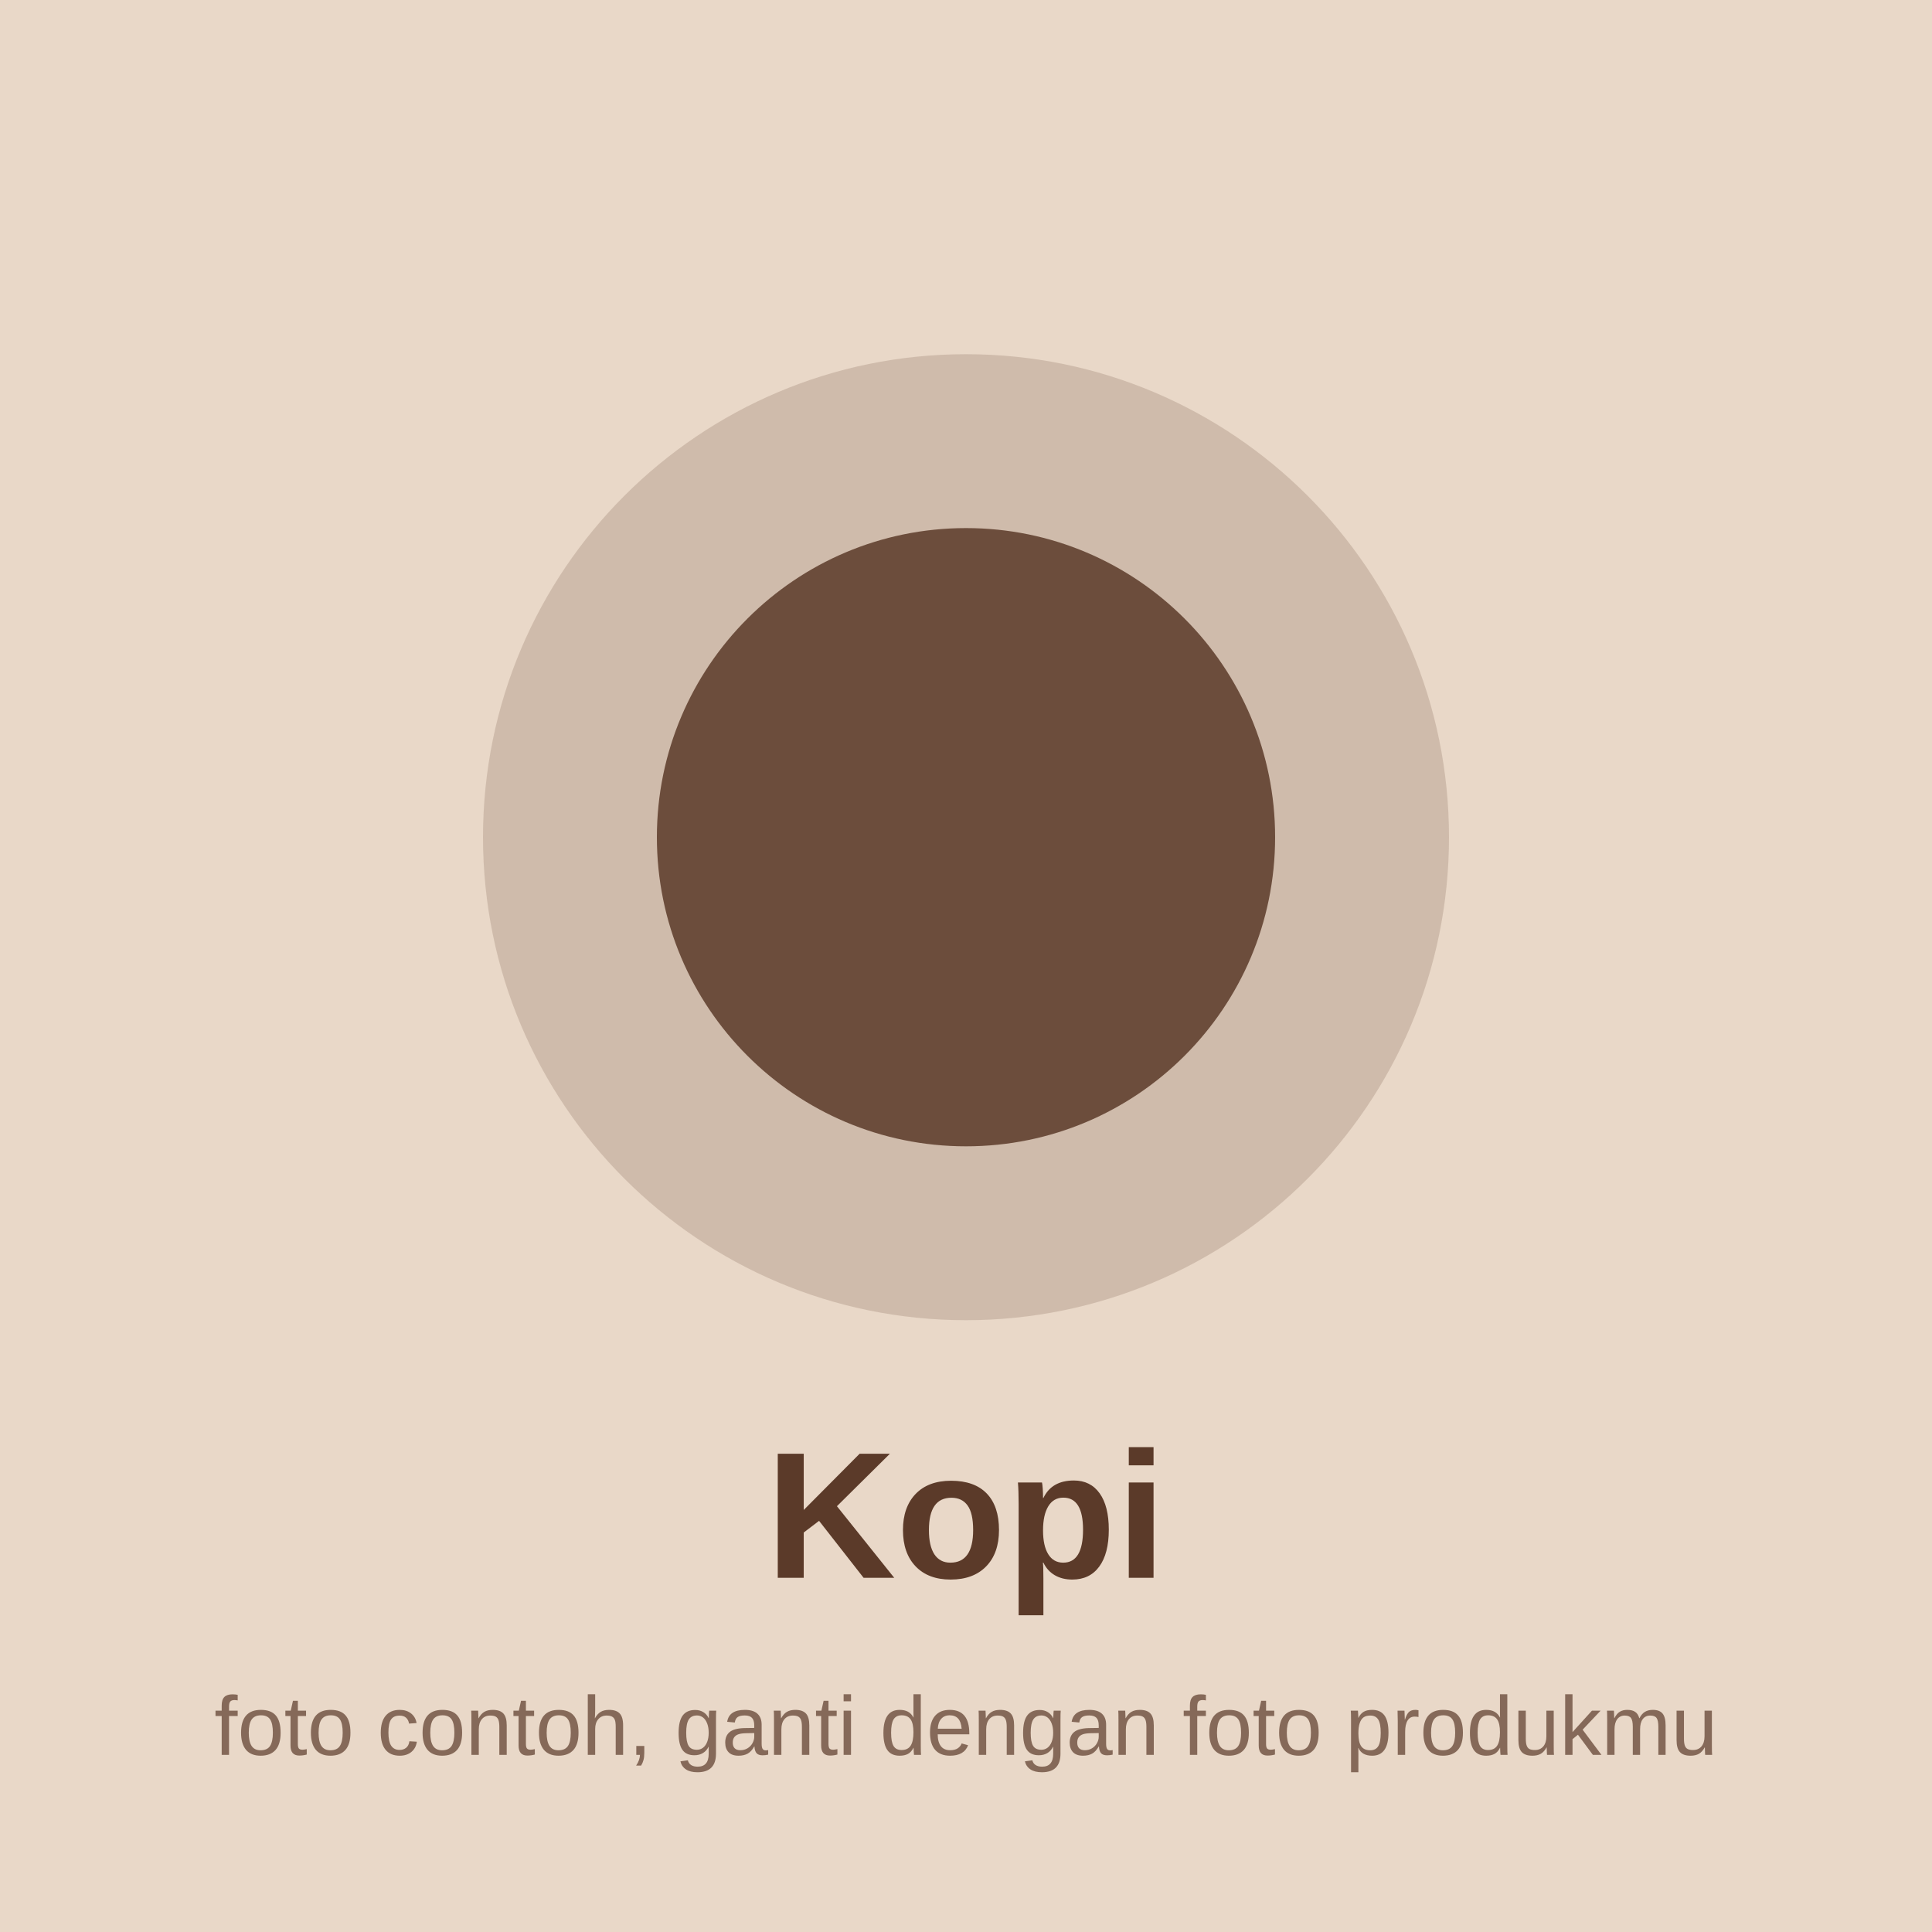
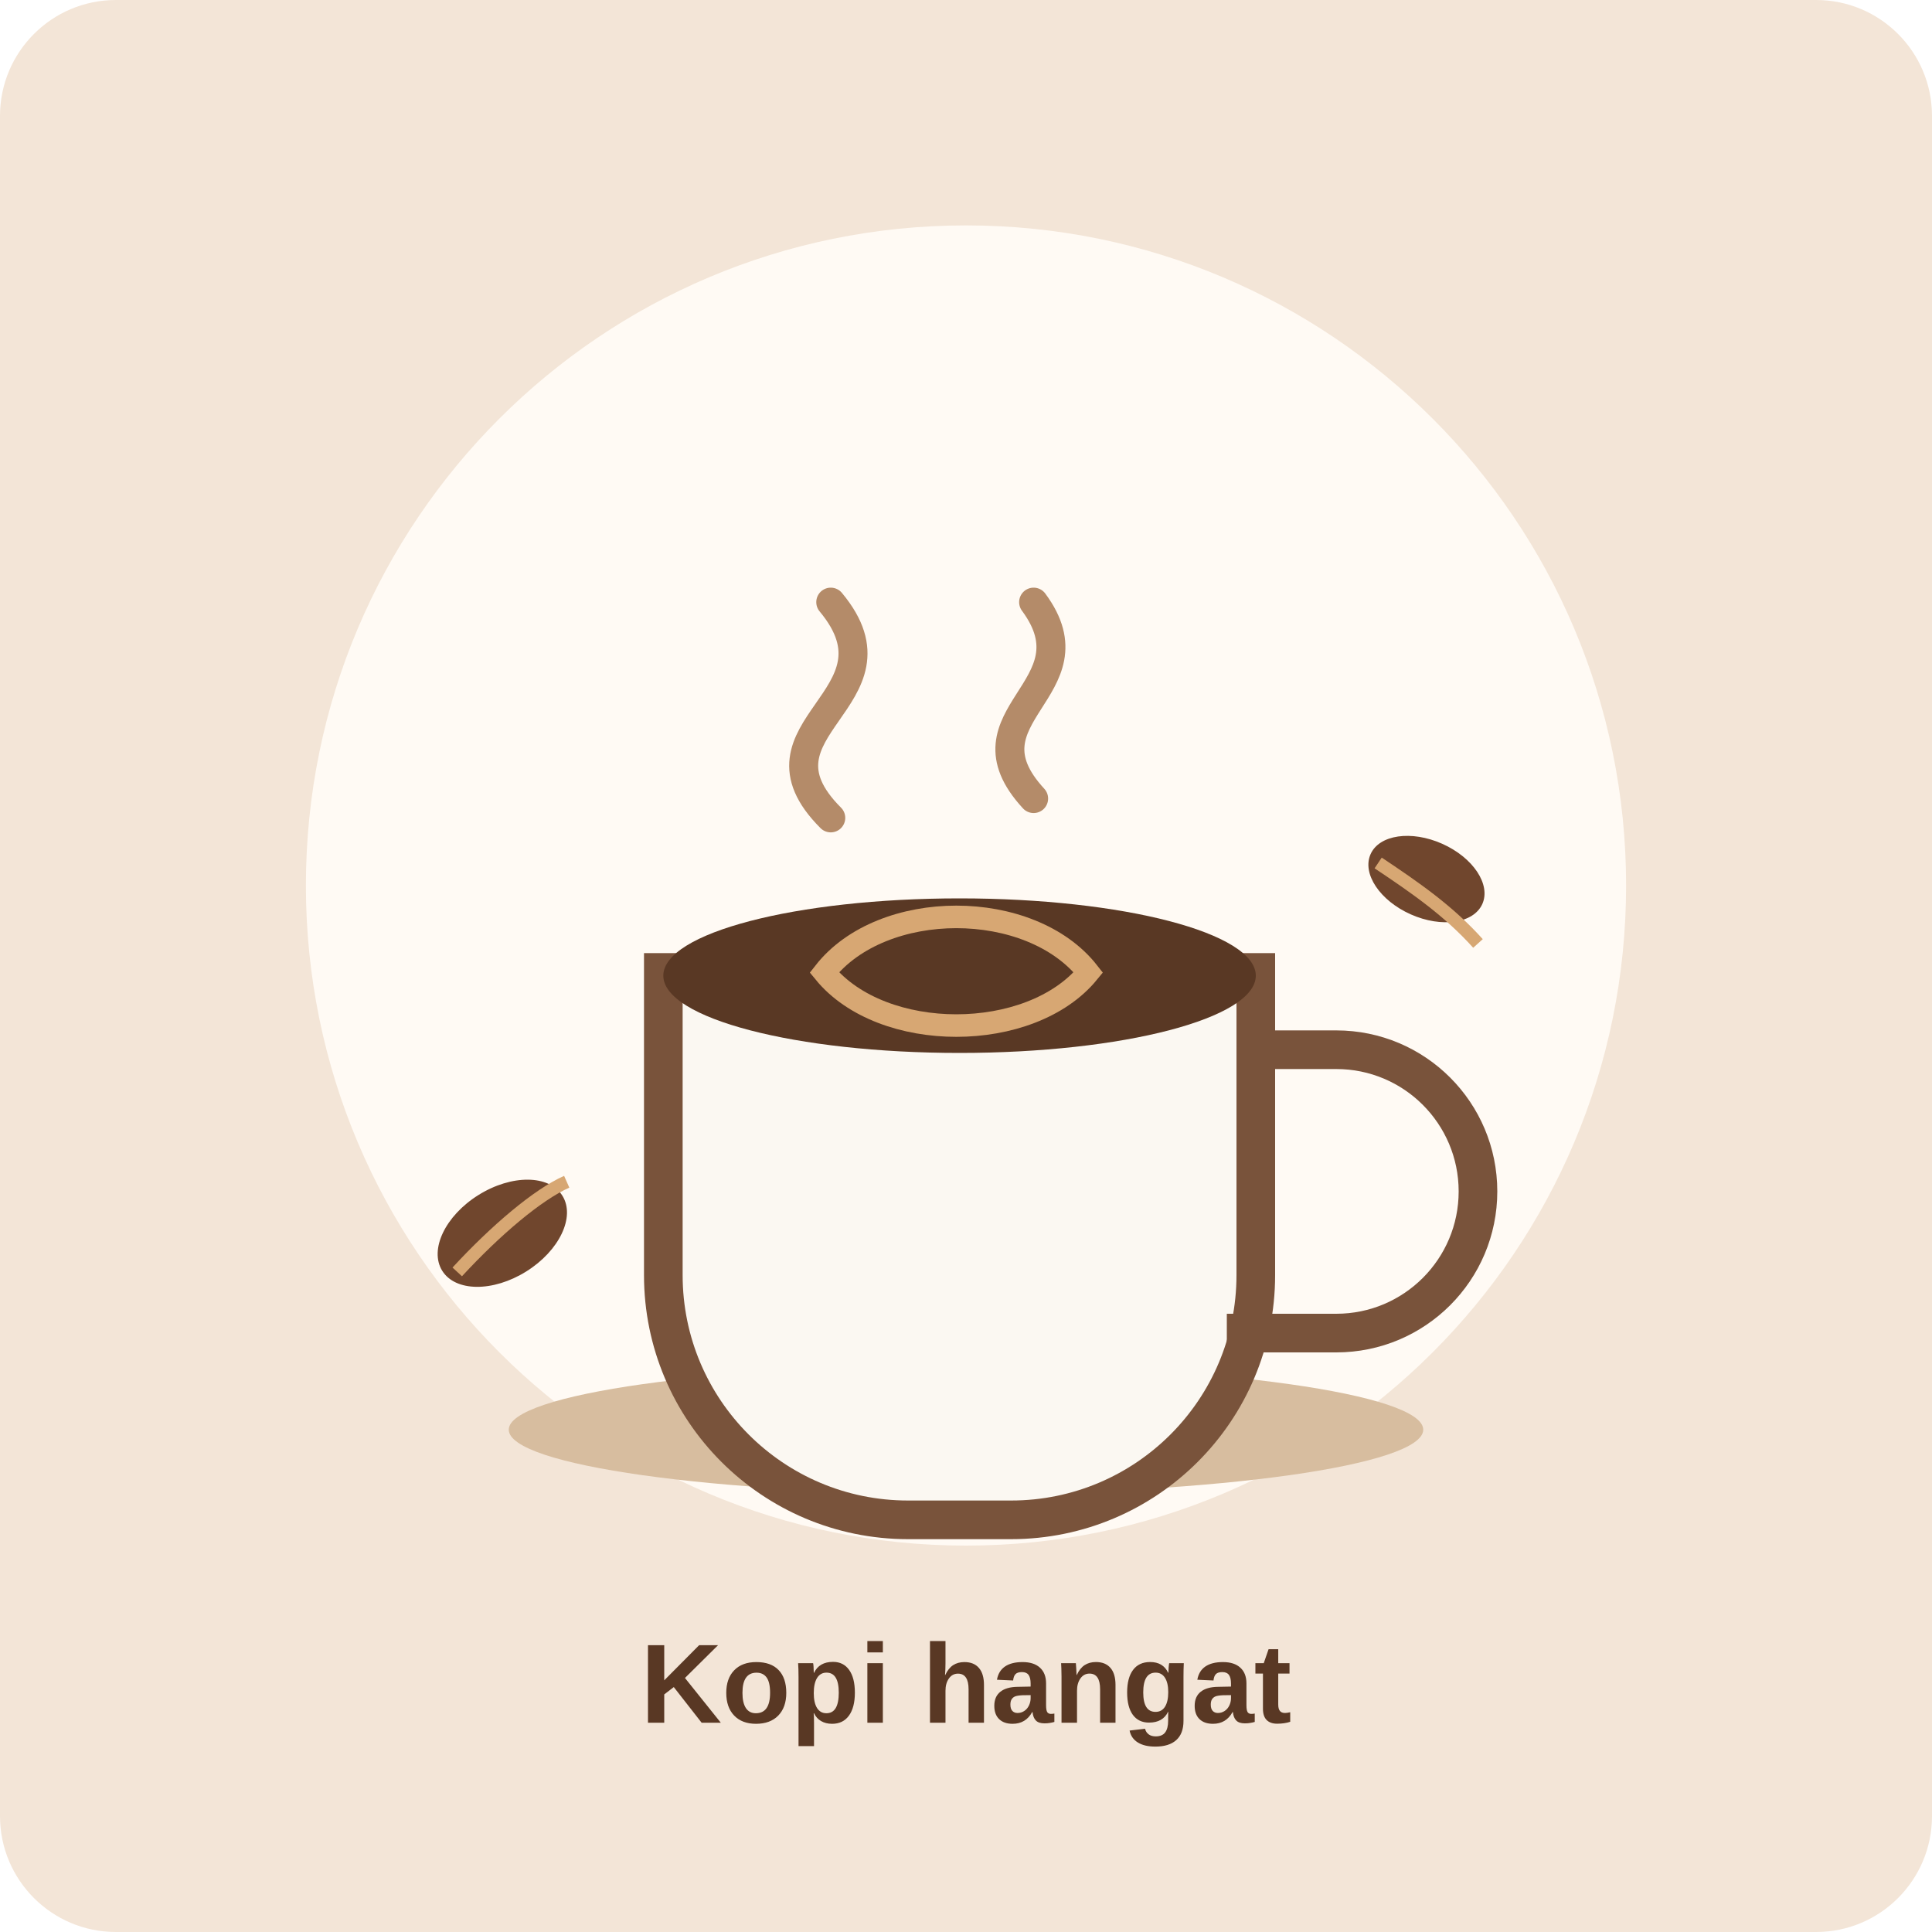
- <svg xmlns="http://www.w3.org/2000/svg" viewBox="0 0 600 600" role="img" aria-label="Foto contoh: Kopi">
-   <rect width="600" height="600" fill="#e9d8c8" />
-   <circle cx="300" cy="260" r="150" fill="#5b3a29" opacity="0.18" />
-   <circle cx="300" cy="260" r="96" fill="#5b3a29" opacity="0.85" />
-   <text x="300" y="490" text-anchor="middle" font-family="Plus Jakarta Sans, Arial, sans-serif" font-size="56" font-weight="700" fill="#5b3a29">Kopi</text>
-   <text x="300" y="545" text-anchor="middle" font-family="Plus Jakarta Sans, Arial, sans-serif" font-size="26" fill="#5b3a29" opacity="0.7">foto contoh, ganti dengan foto produkmu</text>
+ <svg xmlns="http://www.w3.org/2000/svg" viewBox="0 0 600 600" role="img" aria-labelledby="title desc">
+   <style>
+     .steam { animation: rise 2.4s ease-in-out infinite; transform-box: fill-box; transform-origin: center; }
+     .steam.second { animation-delay: .8s; }
+     .bean { animation: bob 3s ease-in-out infinite; transform-box: fill-box; transform-origin: center; }
+     @keyframes rise { 0%, 100% { opacity: .25; transform: translateY(8px) scale(.92); } 50% { opacity: .85; transform: translateY(-8px) scale(1.05); } }
+     @keyframes bob { 0%, 100% { transform: translateY(0); } 50% { transform: translateY(-8px); } }
+     @media (prefers-reduced-motion: reduce) { *, *::before, *::after { animation: none !important; } }
+   </style>
+   <rect width="600" height="600" rx="36" fill="#f3e5d7" />
+   <circle cx="300" cy="275" r="205" fill="#fffaf4" />
+   <ellipse cx="300" cy="444" rx="142" ry="20" fill="#d7bd9f" />
+   <path d="M206 302h184v94a76 76 0 0 1-76 76h-32a76 76 0 0 1-76-76z" fill="#fbf8f2" stroke="#79533b" stroke-width="12" />
+   <path d="M390 326h25a44 44 0 0 1 0 88h-34" fill="none" stroke="#79533b" stroke-width="12" />
+   <ellipse cx="298" cy="303" rx="92" ry="24" fill="#593824" />
+   <path d="M256 302c18-23 64-23 82 0-18 22-64 22-82 0z" fill="none" stroke="#d7a773" stroke-width="7" />
+   <path class="steam" d="M258 254c-28-28 25-37 0-67" fill="none" stroke="#b48b69" stroke-linecap="round" stroke-width="9" />
+   <path class="steam second" d="M321 248c-24-26 20-34 0-61" fill="none" stroke="#b48b69" stroke-linecap="round" stroke-width="9" />
+   <g class="bean" fill="#70462d">
+     <ellipse cx="156" cy="383" rx="22" ry="14" transform="rotate(-32 156 383)" />
+     <path d="M142 395c12-13 25-24 34-28" fill="none" stroke="#d7a773" stroke-width="4" />
+   </g>
+   <g class="bean" fill="#70462d">
+     <ellipse cx="443" cy="273" rx="19" ry="12" transform="rotate(24 443 273)" />
+     <path d="M428 268c12 8 22 15 31 25" fill="none" stroke="#d7a773" stroke-width="4" />
+   </g>
+   <text x="300" y="535" text-anchor="middle" font-family="Arial, sans-serif" font-size="35" font-weight="700" fill="#593824">Kopi hangat</text>
</svg>
